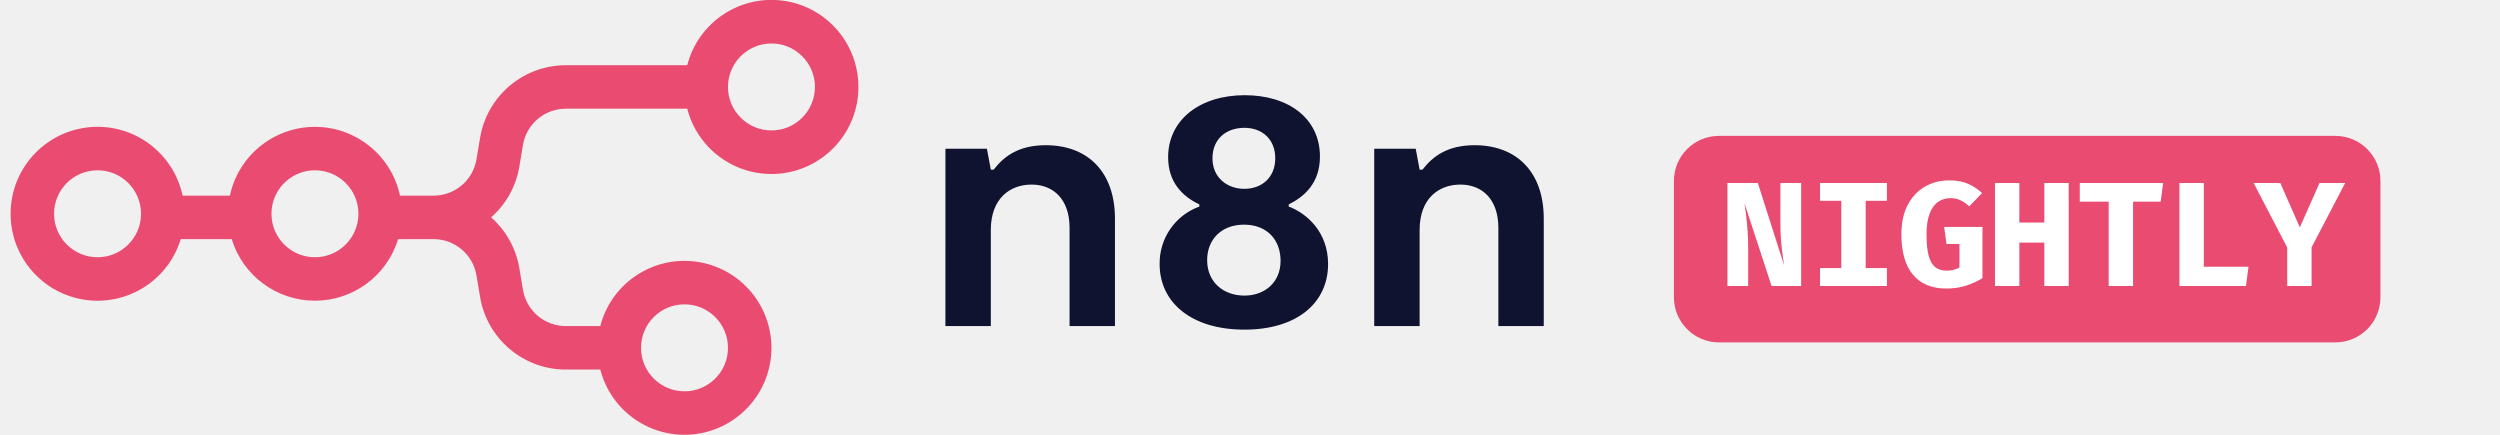
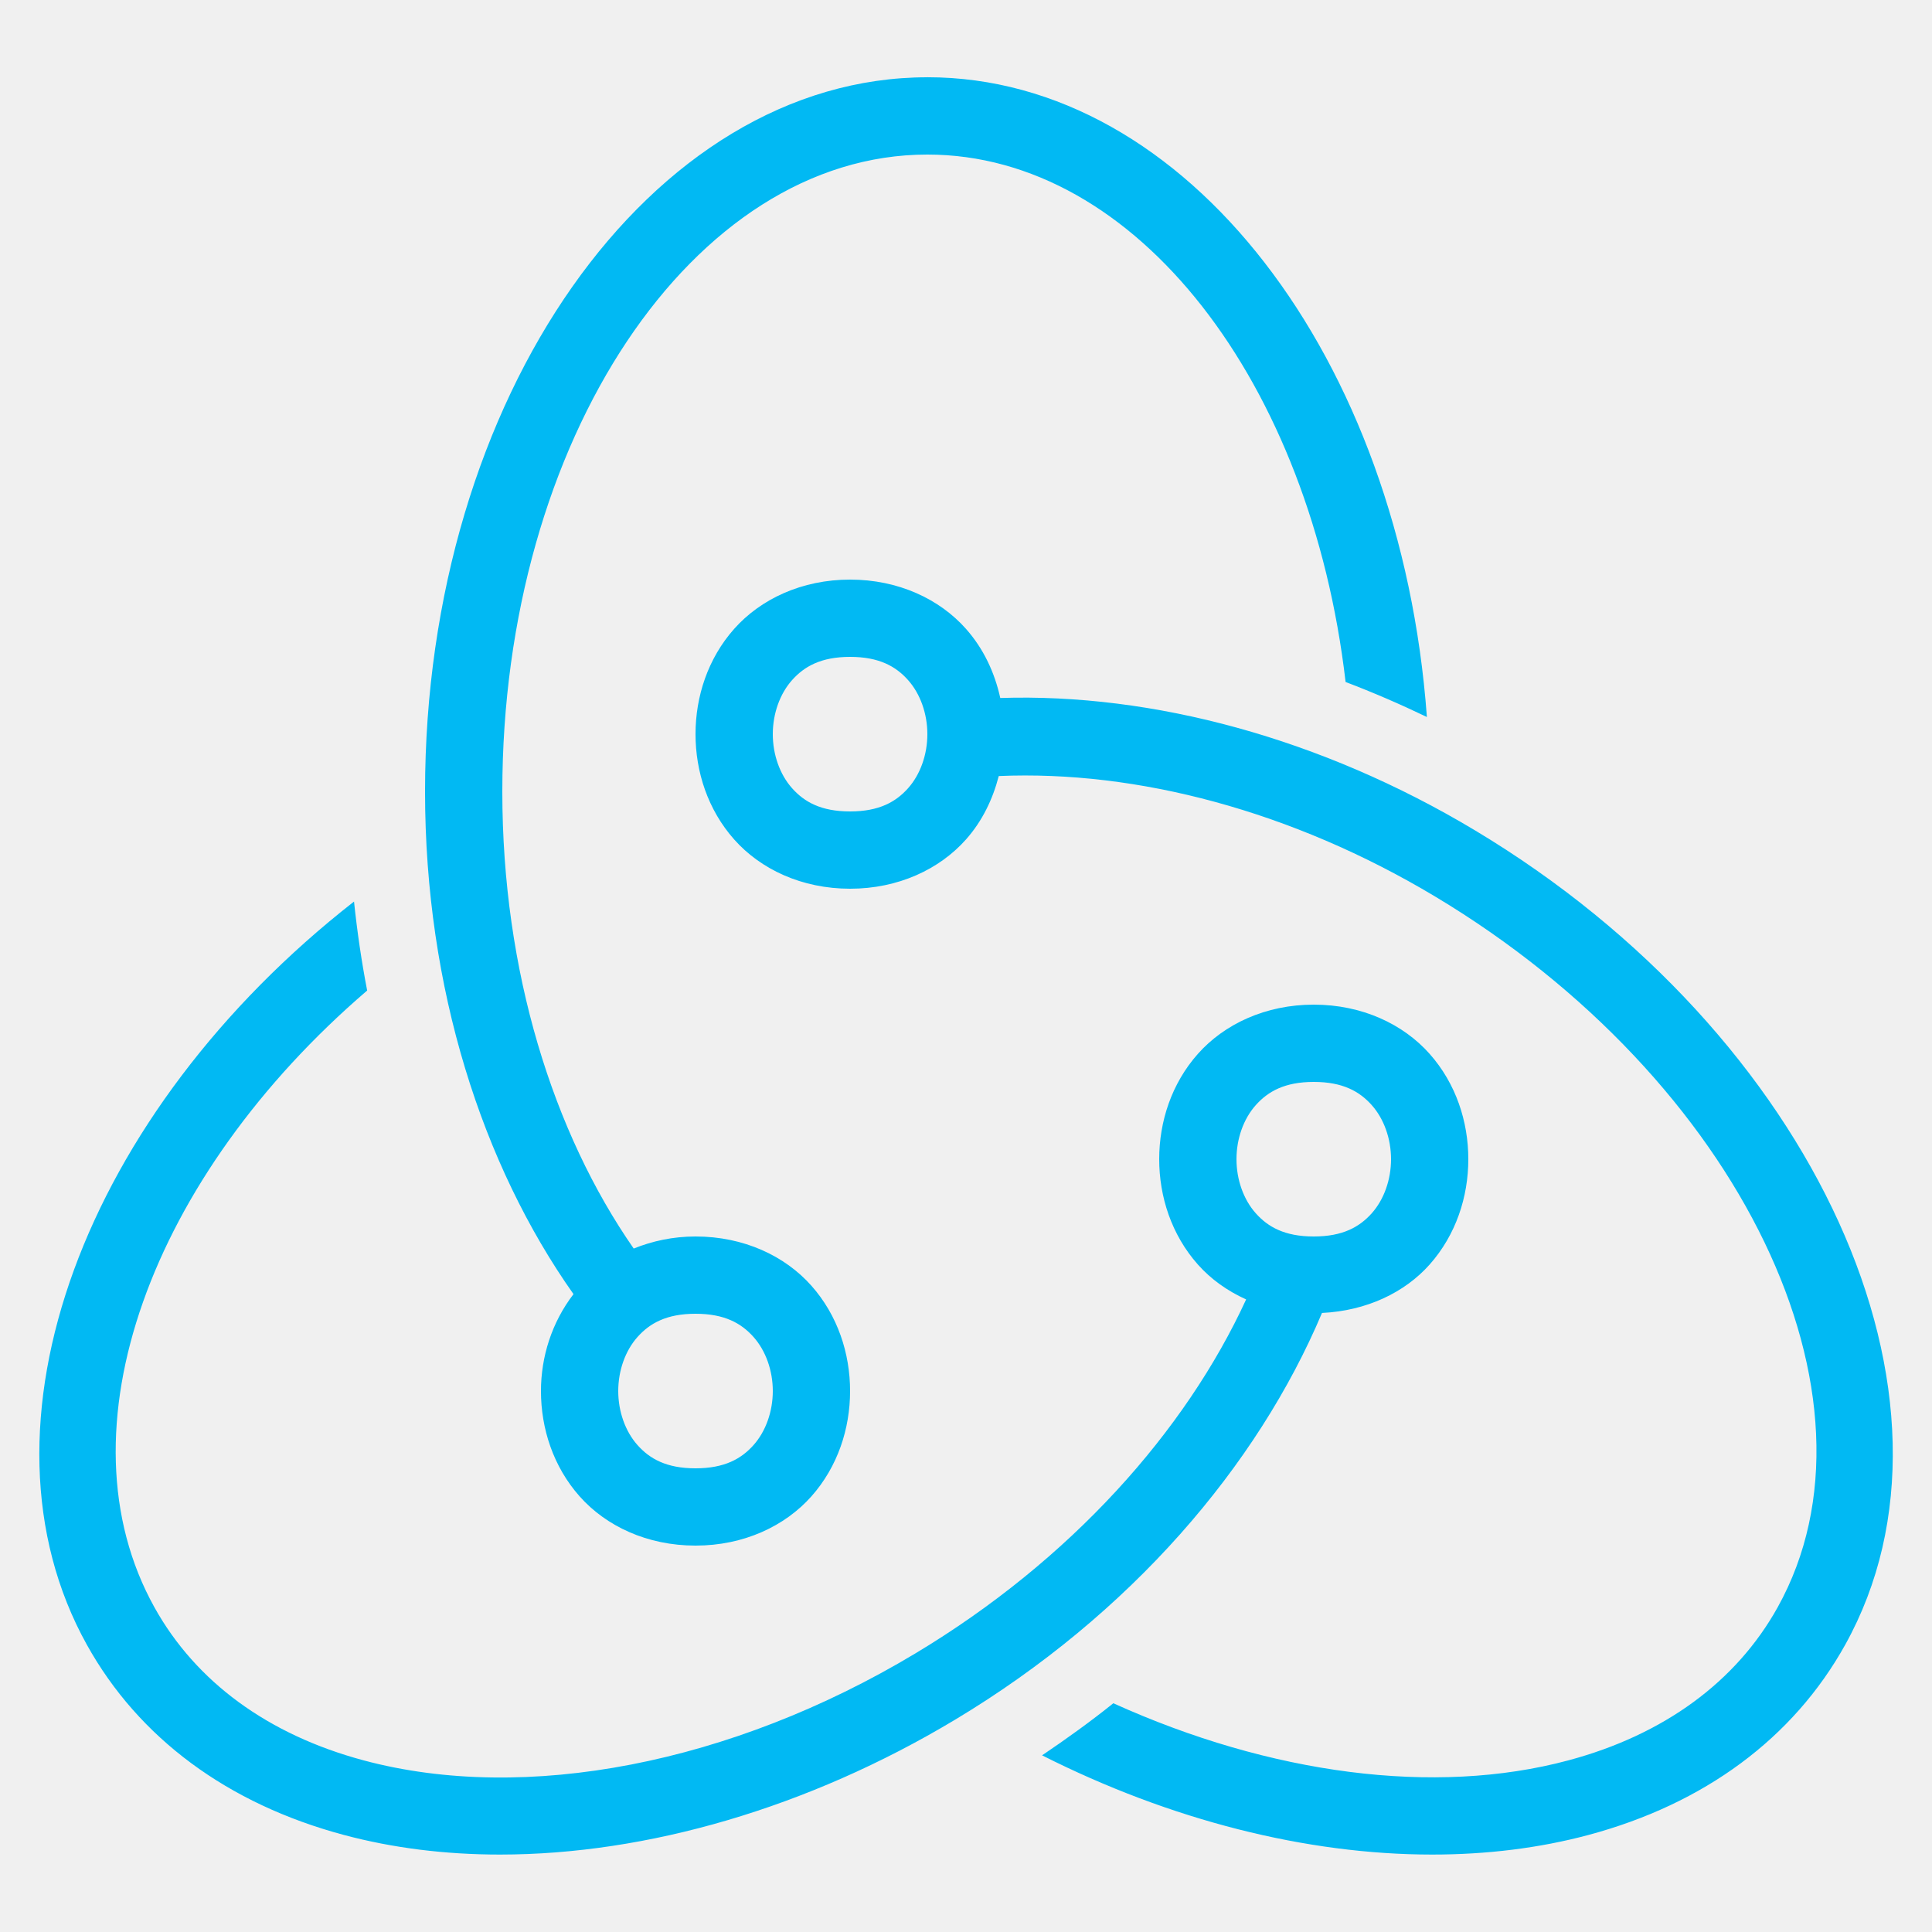
- <svg xmlns="http://www.w3.org/2000/svg" width="230" height="40" viewBox="0 0 230 40" fill="none">
-   <g clip-path="url(#a)">
-     <path fill-rule="evenodd" clip-rule="evenodd" d="M78.974 8a8 8 0 0 1-15.748 2h-11.17a4 4 0 0 0-3.945 3.342l-.329 1.973a7.983 7.983 0 0 1-2.6 4.685 7.983 7.983 0 0 1 2.6 4.685l.329 1.973A4 4 0 0 0 52.056 30h3.17a8 8 0 1 1 0 4h-3.17a8 8 0 0 1-7.89-6.685l-.33-1.973A4 4 0 0 0 39.891 22h-3.263a8.004 8.004 0 0 1-15.309 0h-4.691a8 8 0 1 1 .172-4h4.348A8.003 8.003 0 0 1 36.8 18h3.09a4 4 0 0 0 3.946-3.342l.33-1.973A8 8 0 0 1 52.055 6h11.17a8 8 0 0 1 15.748 2zm-4 0a4 4 0 1 1-8 0 4 4 0 0 1 8 0zm-66 15.667a4 4 0 1 0 0-8 4 4 0 0 0 0 8zm20 0a4 4 0 1 0 0-8 4 4 0 0 0 0 8zm34 12.333a4 4 0 1 0 0-8 4 4 0 0 0 0 8z" fill="#ea4b71" />
-     <path d="M86.978 30.001h4.177v-8.843c0-2.904 1.762-4.177 3.753-4.177 1.958 0 3.492 1.305 3.492 3.981v9.039h4.176v-9.887c0-4.275-2.48-6.755-6.363-6.755-2.447 0-3.818.979-4.797 2.251h-.26l-.36-1.925H86.98zm31.585-10.997v-.196c1.436-.718 2.872-1.958 2.872-4.405 0-3.524-2.905-5.645-6.918-5.645-4.112 0-7.049 2.251-7.049 5.71 0 2.35 1.371 3.622 2.872 4.34v.196a5.542 5.542 0 0 0-3.655 5.286c0 3.557 2.937 6.037 7.799 6.037s7.701-2.48 7.701-6.037c0-2.936-1.958-4.666-3.622-5.286zm-4.079-7.244c1.632 0 2.839 1.044 2.839 2.806s-1.24 2.807-2.839 2.807-2.937-1.045-2.937-2.807c0-1.794 1.273-2.806 2.937-2.806zm0 15.435c-1.893 0-3.426-1.208-3.426-3.263 0-1.86 1.272-3.264 3.393-3.264 2.089 0 3.362 1.37 3.362 3.329 0 1.99-1.469 3.198-3.329 3.198zm11.944 2.806h4.177v-8.843c0-2.904 1.762-4.177 3.753-4.177 1.958 0 3.491 1.305 3.491 3.981v9.039h4.177v-9.887c0-4.275-2.48-6.755-6.363-6.755-2.447 0-3.818.979-4.797 2.251h-.261l-.359-1.925h-3.818z" fill="#101330" />
+ <svg xmlns="http://www.w3.org/2000/svg" viewBox="0,0,256,256" width="50px" height="50px">
+   <g fill="#01b9f3" fill-rule="nonzero" stroke="none" stroke-width="1" stroke-linecap="butt" stroke-linejoin="miter" stroke-miterlimit="10" stroke-dasharray="" stroke-dashoffset="0" font-family="none" font-weight="none" font-size="none" text-anchor="none" style="mix-blend-mode: normal">
+     <g transform="scale(5.12,5.12)">
+       <path d="M24,2c-7.168,0 -13,8.292 -13,18.486c0,5.095 1.485,9.668 3.842,13.006c-0.563,0.734 -0.842,1.623 -0.842,2.508c0,0.972 0.319,1.958 1.002,2.727c0.683,0.769 1.748,1.273 2.998,1.273c1.25,0 2.315,-0.505 2.998,-1.273c0.683,-0.769 1.002,-1.754 1.002,-2.727c0,-0.972 -0.319,-1.958 -1.002,-2.727c-0.683,-0.769 -1.748,-1.273 -2.998,-1.273c-0.582,0 -1.118,0.118 -1.6,0.312c-2.083,-2.995 -3.4,-7.168 -3.4,-11.826c0,-9.091 4.935,-16.486 11,-16.486c5.419,0 9.923,5.909 10.824,13.65c0.707,0.269 1.409,0.572 2.104,0.906c-0.681,-9.29 -6.218,-16.557 -12.928,-16.557zM22,15c-1.25,0 -2.315,0.505 -2.998,1.273c-0.683,0.769 -1.002,1.754 -1.002,2.727c0,0.972 0.319,1.958 1.002,2.727c0.683,0.769 1.748,1.273 2.998,1.273c1.25,0 2.315,-0.505 2.998,-1.273c0.427,-0.48 0.696,-1.049 0.85,-1.643c3.578,-0.154 7.598,0.903 11.295,3.119c7.894,4.732 11.87,12.984 8.863,18.393c-1.074,1.931 -2.949,3.302 -5.42,3.963c-3.462,0.928 -7.714,0.357 -11.773,-1.479c-0.586,0.471 -1.206,0.917 -1.844,1.348c3.325,1.679 6.844,2.568 10.094,2.568c1.411,0 2.771,-0.166 4.041,-0.506c3.007,-0.805 5.307,-2.508 6.65,-4.924c3.524,-6.342 -0.775,-15.797 -9.584,-21.078c-3.976,-2.385 -8.344,-3.552 -12.283,-3.424c-0.143,-0.648 -0.426,-1.27 -0.889,-1.791c-0.683,-0.769 -1.748,-1.273 -2.998,-1.273zM22,17c0.75,0 1.185,0.245 1.502,0.602c0.317,0.356 0.498,0.871 0.498,1.398c0,0.528 -0.181,1.042 -0.498,1.398c-0.317,0.356 -0.752,0.602 -1.502,0.602c-0.75,0 -1.185,-0.245 -1.502,-0.602c-0.317,-0.356 -0.498,-0.871 -0.498,-1.398c0,-0.528 0.181,-1.042 0.498,-1.398c0.317,-0.356 0.752,-0.602 1.502,-0.602zM9.162,23.332c-6.964,5.44 -10.06,13.574 -6.914,19.234c1.343,2.416 3.643,4.117 6.65,4.922c1.271,0.34 2.63,0.508 4.041,0.508c3.8,0 7.972,-1.208 11.768,-3.484c4.556,-2.731 7.837,-6.579 9.506,-10.533c1.155,-0.055 2.142,-0.529 2.785,-1.252c0.683,-0.769 1.002,-1.754 1.002,-2.727c0,-0.972 -0.319,-1.958 -1.002,-2.727c-0.683,-0.769 -1.748,-1.273 -2.998,-1.273c-1.25,0 -2.315,0.505 -2.998,1.273c-0.683,0.769 -1.002,1.754 -1.002,2.727c0,0.972 0.319,1.958 1.002,2.727c0.332,0.374 0.758,0.681 1.248,0.902c-1.568,3.409 -4.535,6.748 -8.572,9.168c-4.75,2.849 -10.082,3.882 -14.264,2.762c-2.472,-0.662 -4.345,-2.032 -5.418,-3.963c-2.542,-4.573 -0.081,-11.168 5.506,-15.961c-0.145,-0.751 -0.258,-1.521 -0.34,-2.303zM34,28c0.75,0 1.185,0.245 1.502,0.602c0.317,0.356 0.498,0.871 0.498,1.398c0,0.528 -0.181,1.042 -0.498,1.398c-0.317,0.356 -0.752,0.602 -1.502,0.602c-0.75,0 -1.185,-0.245 -1.502,-0.602c-0.317,-0.356 -0.498,-0.871 -0.498,-1.398c0,-0.528 0.181,-1.042 0.498,-1.398c0.317,-0.356 0.752,-0.602 1.502,-0.602zM18,34c0.75,0 1.185,0.245 1.502,0.602c0.317,0.356 0.498,0.871 0.498,1.398c0,0.528 -0.181,1.042 -0.498,1.398c-0.317,0.356 -0.752,0.602 -1.502,0.602c-0.75,0 -1.185,-0.245 -1.502,-0.602c-0.317,-0.356 -0.498,-0.871 -0.498,-1.398c0,-0.528 0.181,-1.042 0.498,-1.398c0.317,-0.356 0.752,-0.602 1.502,-0.602z" />
+     </g>
  </g>
-   <rect x="154" y="12.5" width="65.001" height="19" rx="4.149" fill="#ea4b71" />
-   <defs>
-     <clipPath id="a">
-       <path fill="#fff" d="M0 0h143v40H0z" />
-     </clipPath>
-   </defs>
-   <path d="m162.985 26.312-2.496-7.624q.061.404.143 1.04.082.629.137 1.401.062.773.062 1.607v3.576h-1.908v-9.477h2.797l2.42 7.583q-.11-.65-.226-1.661-.116-1.012-.116-2.291v-3.63h1.908v9.476Zm10.611-9.477v1.641h-1.955v6.188h1.955v1.648h-6.153v-1.648h1.955v-6.188h-1.955v-1.64zm5.477 9.71q-2.017 0-3.084-1.272-1.06-1.279-1.06-3.72 0-1.613.589-2.714.588-1.108 1.586-1.675.998-.568 2.229-.568 1.04 0 1.75.321.711.322 1.265.848l-1.176 1.217q-.43-.383-.827-.567-.397-.185-.903-.185-.636 0-1.135.342-.492.335-.78 1.074-.286.731-.286 1.92 0 1.238.198 1.97.205.732.615 1.053.41.314 1.04.314.335 0 .629-.075.294-.082.547-.212V22.45h-1.19l-.219-1.573h3.528v4.711q-.71.438-1.531.698-.814.26-1.785.26zm9.005-.233v-3.993h-2.297v3.993h-2.243v-9.477h2.243v3.638h2.297v-3.638h2.243v9.477Zm8.164-7.76v7.76h-2.243v-7.76h-2.66v-1.717h7.672l-.232 1.717zm4.266 7.76v-9.477h2.243v7.706h4.11l-.233 1.771Zm12.157-3.555v3.555h-2.242V22.77l-3.09-5.935h2.454l1.798 4.082 1.812-4.082h2.359z" fill="#fff" />
</svg>
